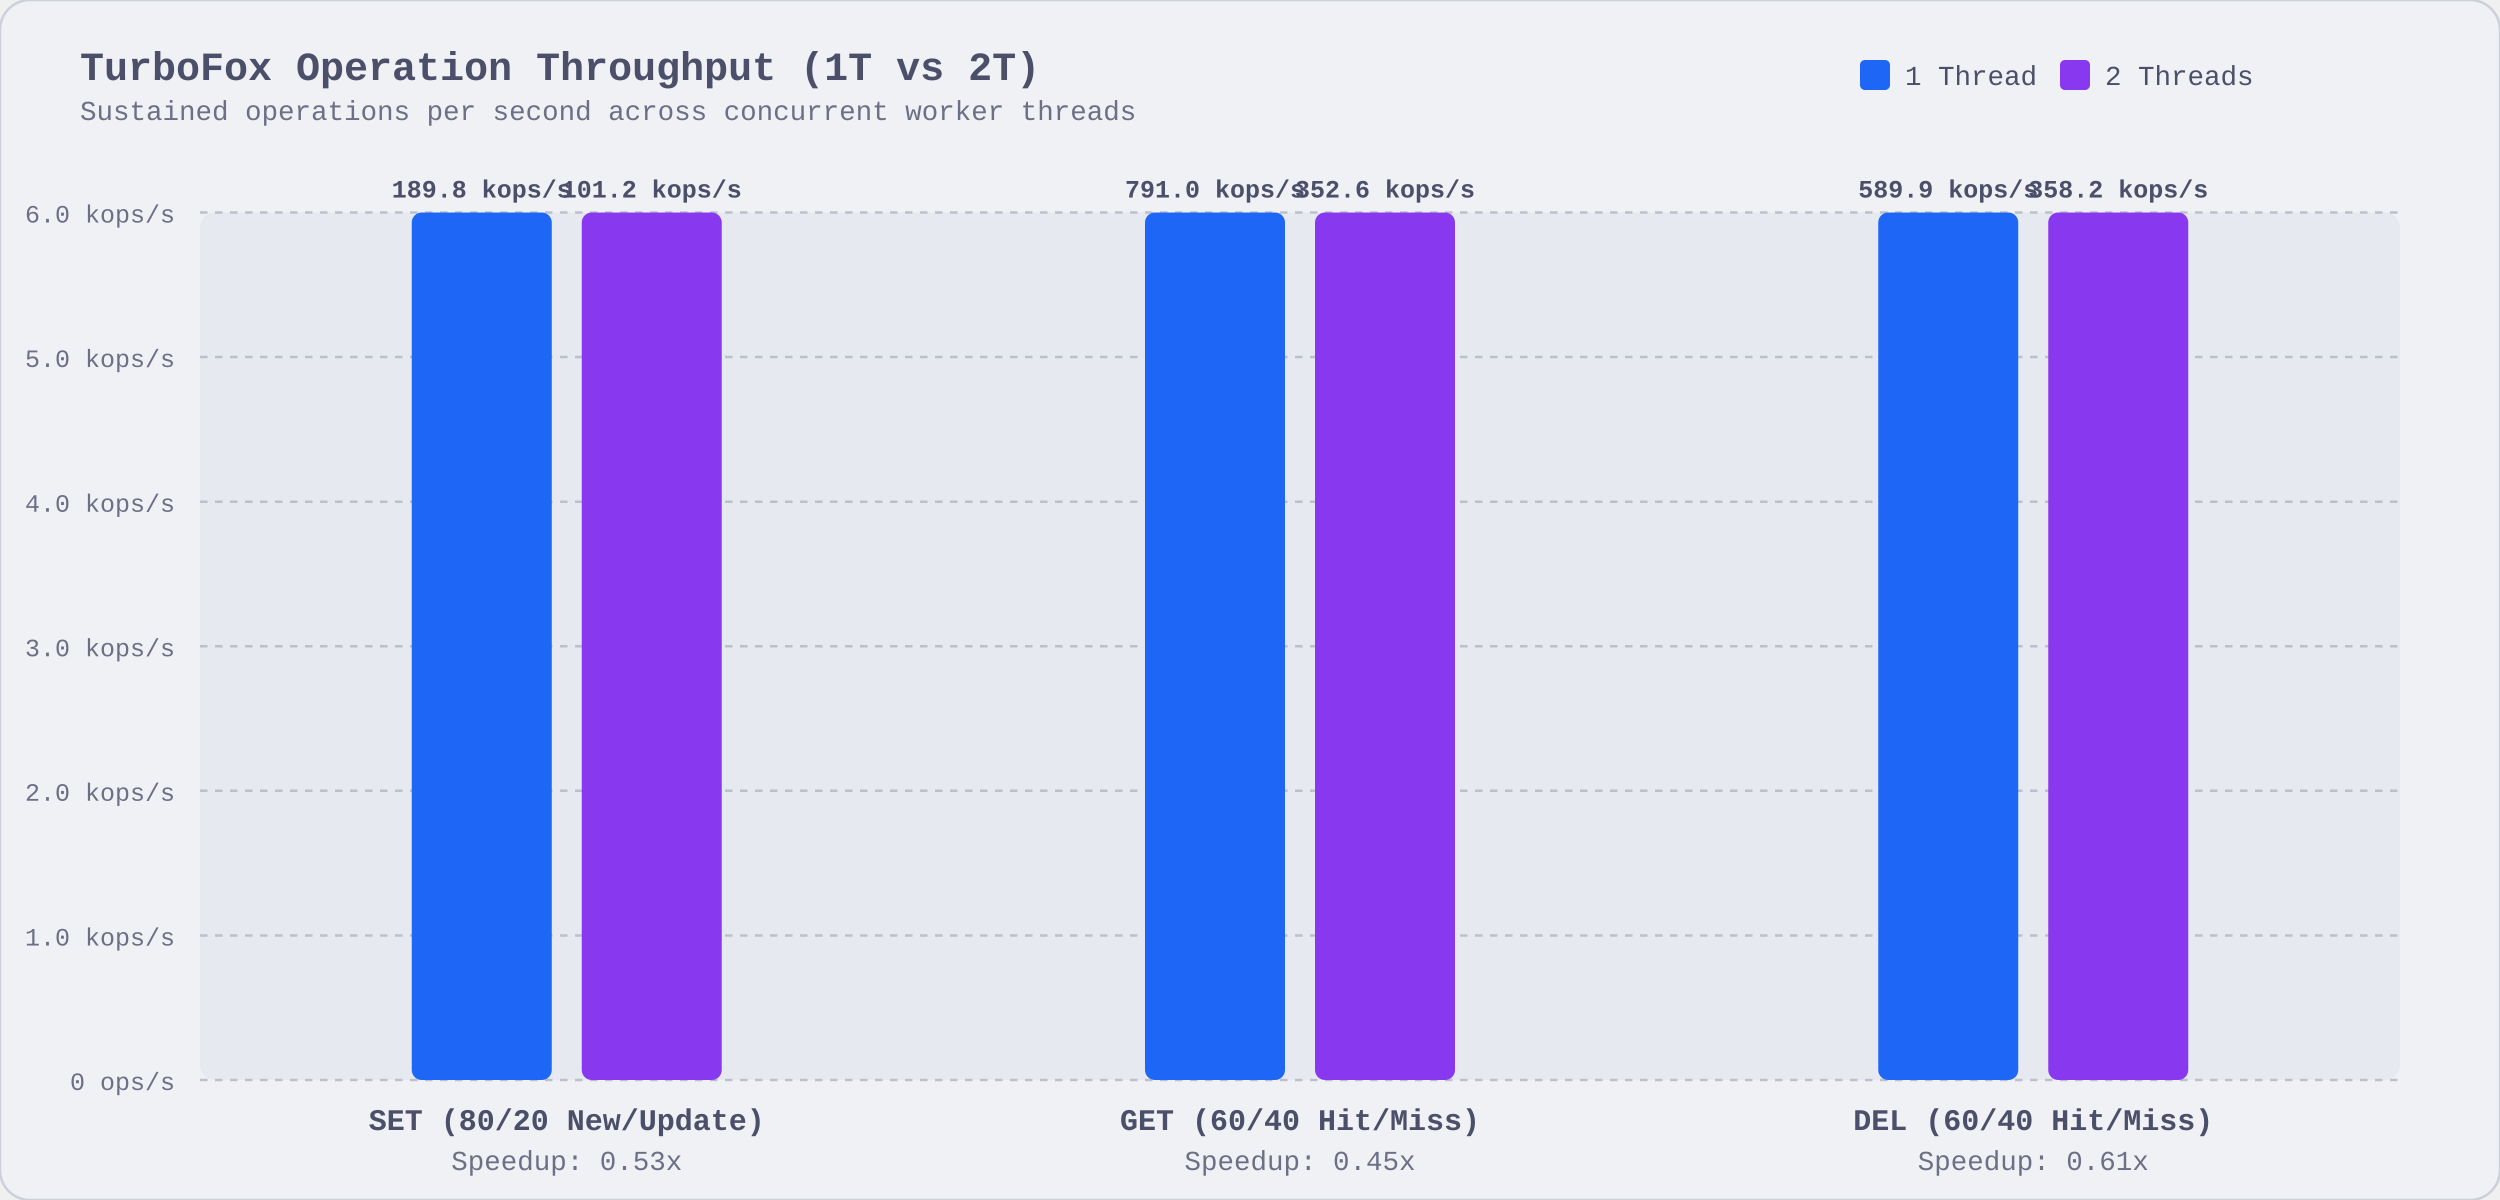
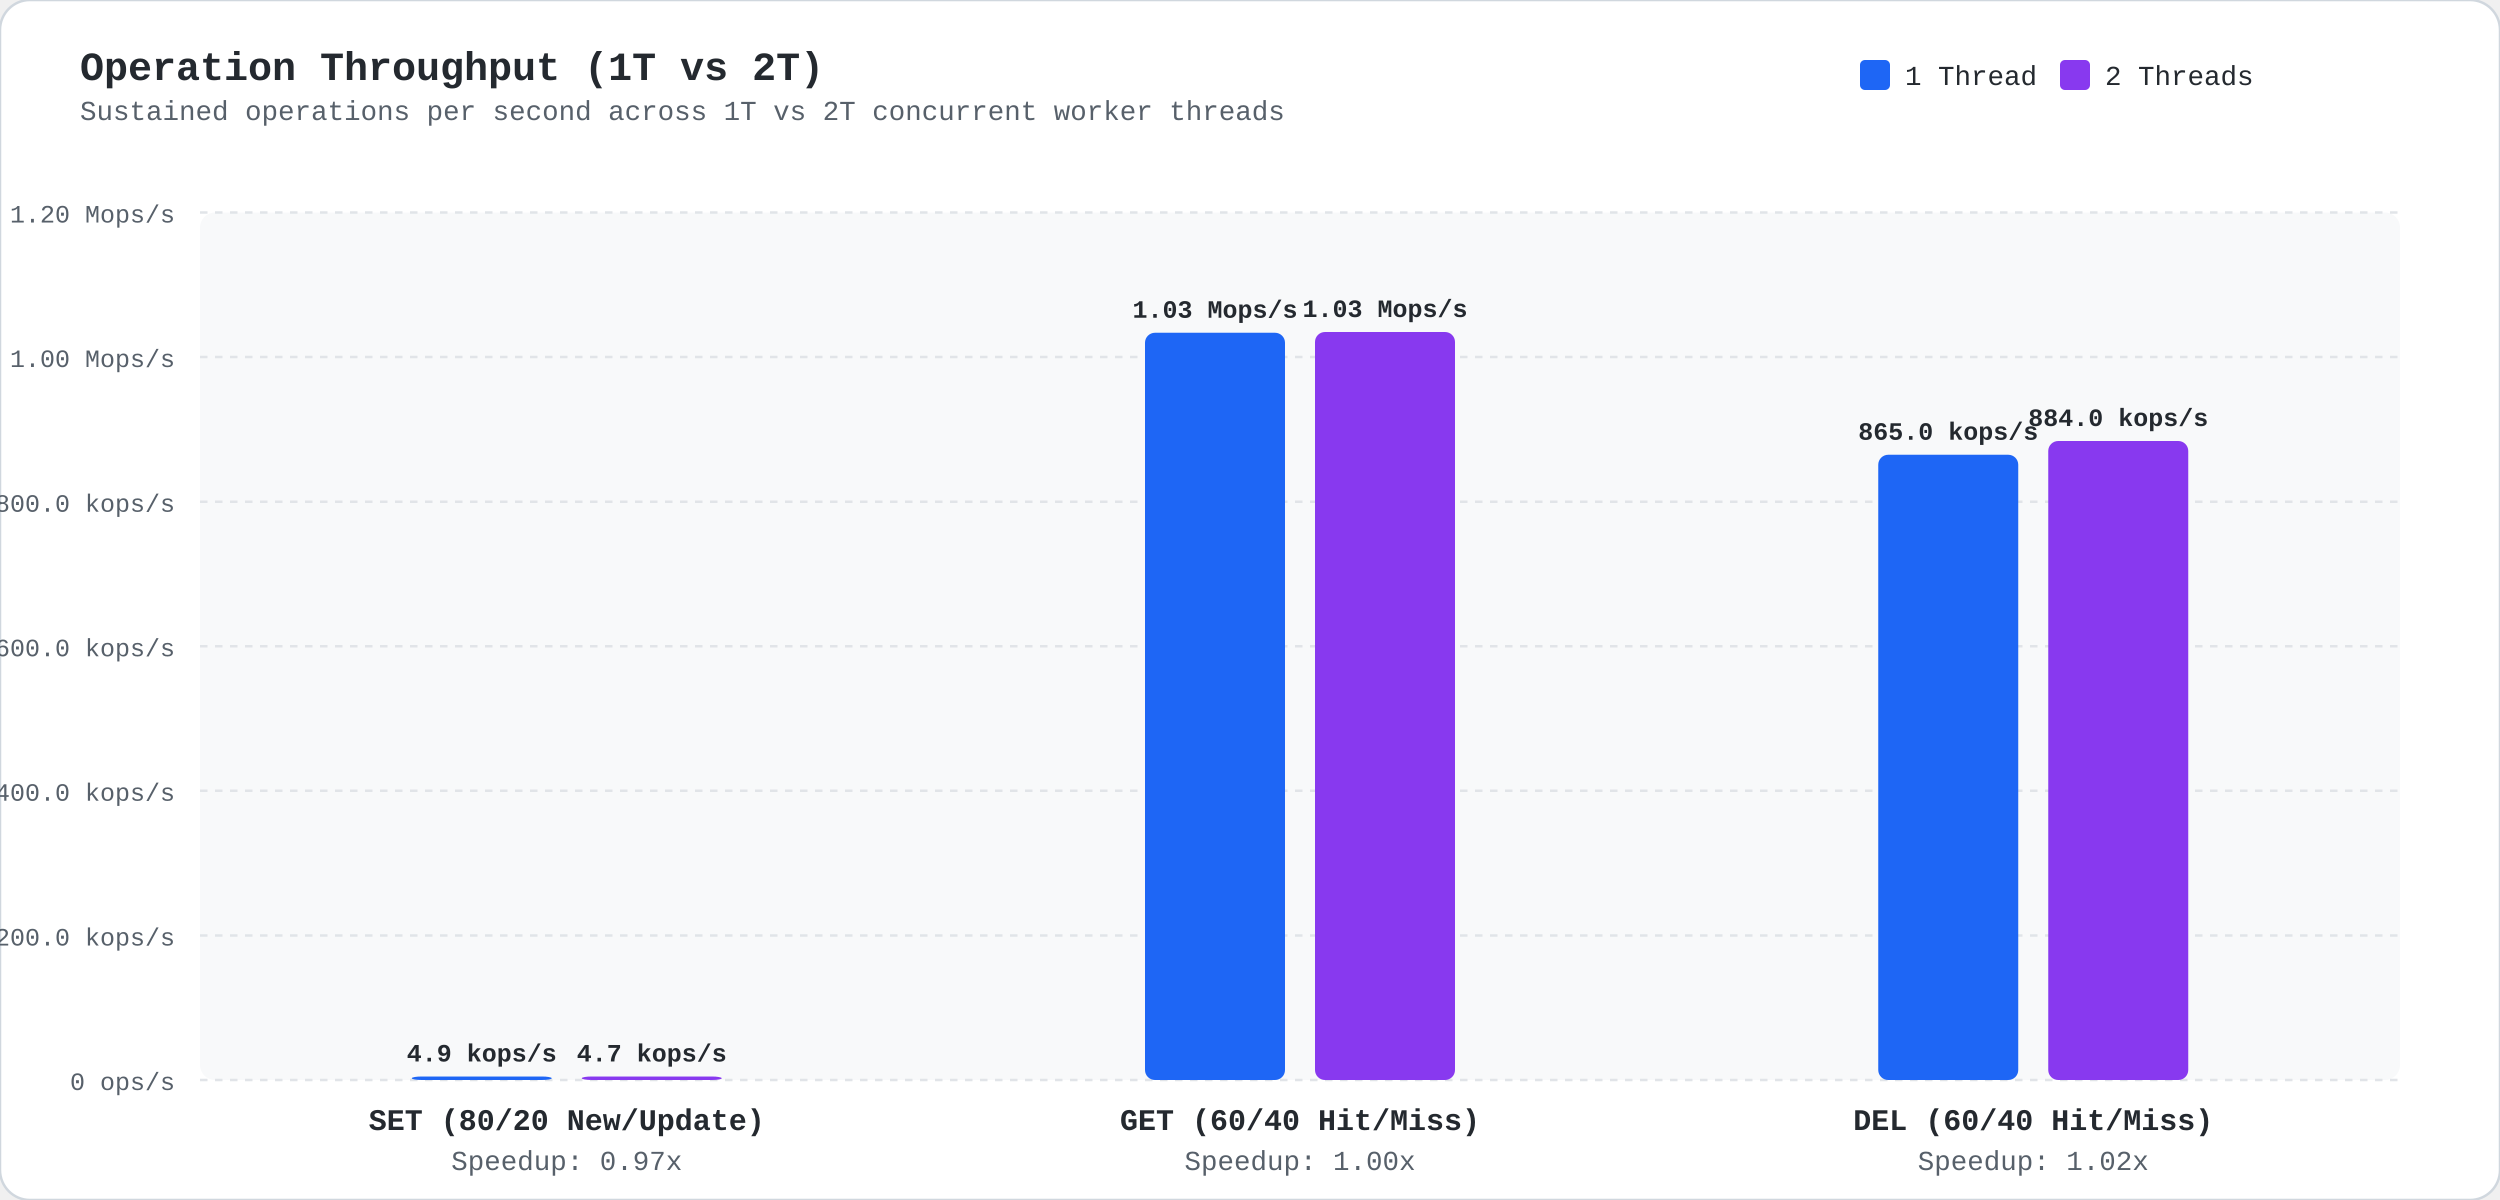
- <svg xmlns="http://www.w3.org/2000/svg" viewBox="0 0 1000 480" width="1000" height="480" style="background:#eff1f5; font-family:ui-monospace,'SF Mono',Menlo,Monaco,Consolas,'Liberation Mono',monospace;">
-   <rect width="1000" height="480" rx="12" fill="#eff1f5" stroke="#ccd0da" stroke-width="1" />
-   <text x="32" y="32" fill="#4c4f69" font-size="16" font-weight="bold">TurboFox Operation Throughput (1T vs 2T)</text>
-   <text x="32" y="48" fill="#6c6f85" font-size="11">Sustained operations per second across concurrent worker threads</text>
+ <svg xmlns="http://www.w3.org/2000/svg" viewBox="0 0 1000 480" width="1000" height="480" style="background:#fff; font-family:ui-monospace,'SF Mono',Menlo,Monaco,Consolas,'Liberation Mono',monospace;">
+   <rect width="1000" height="480" rx="12" fill="#fff" stroke="#d0d7de" stroke-width="1" />
+   <text x="32" y="32" fill="#24292f" font-size="16" font-weight="bold">Operation Throughput (1T vs 2T)</text>
+   <text x="32" y="48" fill="#57606a" font-size="11">Sustained operations per second across 1T vs 2T concurrent worker threads</text>
  <rect x="744" y="24" width="12" height="12" rx="2" fill="#1e66f5" />
-   <text x="762" y="34" fill="#4c4f69" font-size="11">1 Thread</text>
+   <text x="762" y="34" fill="#24292f" font-size="11">1 Thread</text>
  <rect x="824" y="24" width="12" height="12" rx="2" fill="#8839ef" />
-   <text x="842" y="34" fill="#4c4f69" font-size="11">2 Threads</text>
-   <rect x="80" y="85" width="880" height="347" fill="#e6e9ef" rx="6" />
-   <line x1="80" y1="432.0" x2="960" y2="432.0" stroke="#bcc0cc" stroke-dasharray="3,3" stroke-width="1" />
-   <text x="70" y="436.0" fill="#6c6f85" font-size="10" text-anchor="end">0 ops/s</text>
-   <line x1="80" y1="374.2" x2="960" y2="374.2" stroke="#bcc0cc" stroke-dasharray="3,3" stroke-width="1" />
-   <text x="70" y="378.2" fill="#6c6f85" font-size="10" text-anchor="end">1.0 kops/s</text>
-   <line x1="80" y1="316.3" x2="960" y2="316.3" stroke="#bcc0cc" stroke-dasharray="3,3" stroke-width="1" />
-   <text x="70" y="320.3" fill="#6c6f85" font-size="10" text-anchor="end">2.0 kops/s</text>
-   <line x1="80" y1="258.5" x2="960" y2="258.5" stroke="#bcc0cc" stroke-dasharray="3,3" stroke-width="1" />
-   <text x="70" y="262.5" fill="#6c6f85" font-size="10" text-anchor="end">3.0 kops/s</text>
-   <line x1="80" y1="200.7" x2="960" y2="200.7" stroke="#bcc0cc" stroke-dasharray="3,3" stroke-width="1" />
-   <text x="70" y="204.7" fill="#6c6f85" font-size="10" text-anchor="end">4.0 kops/s</text>
-   <line x1="80" y1="142.8" x2="960" y2="142.8" stroke="#bcc0cc" stroke-dasharray="3,3" stroke-width="1" />
-   <text x="70" y="146.8" fill="#6c6f85" font-size="10" text-anchor="end">5.0 kops/s</text>
-   <line x1="80" y1="85.0" x2="960" y2="85.0" stroke="#bcc0cc" stroke-dasharray="3,3" stroke-width="1" />
-   <text x="70" y="89.0" fill="#6c6f85" font-size="10" text-anchor="end">6.0 kops/s</text>
-   <rect x="164.7" y="85.0" width="56" height="347.0" rx="4" fill="#1e66f5" />
-   <text x="192.7" y="79.0" fill="#4c4f69" font-size="10" font-weight="bold" text-anchor="middle">189.8 kops/s</text>
-   <rect x="232.7" y="85.0" width="56" height="347.0" rx="4" fill="#8839ef" />
-   <text x="260.7" y="79.0" fill="#4c4f69" font-size="10" font-weight="bold" text-anchor="middle">101.2 kops/s</text>
-   <text x="226.7" y="452.0" fill="#4c4f69" font-size="12" font-weight="bold" text-anchor="middle">SET (80/20 New/Update)</text>
-   <text x="226.7" y="468.0" fill="#6c6f85" font-size="11" text-anchor="middle">Speedup: 0.53x</text>
-   <rect x="458.0" y="85.0" width="56" height="347.0" rx="4" fill="#1e66f5" />
-   <text x="486.0" y="79.0" fill="#4c4f69" font-size="10" font-weight="bold" text-anchor="middle">791.0 kops/s</text>
-   <rect x="526.0" y="85.0" width="56" height="347.0" rx="4" fill="#8839ef" />
-   <text x="554.0" y="79.0" fill="#4c4f69" font-size="10" font-weight="bold" text-anchor="middle">352.6 kops/s</text>
-   <text x="520.0" y="452.0" fill="#4c4f69" font-size="12" font-weight="bold" text-anchor="middle">GET (60/40 Hit/Miss)</text>
-   <text x="520.0" y="468.0" fill="#6c6f85" font-size="11" text-anchor="middle">Speedup: 0.45x</text>
-   <rect x="751.3" y="85.0" width="56" height="347.0" rx="4" fill="#1e66f5" />
-   <text x="779.3" y="79.0" fill="#4c4f69" font-size="10" font-weight="bold" text-anchor="middle">589.9 kops/s</text>
-   <rect x="819.3" y="85.0" width="56" height="347.0" rx="4" fill="#8839ef" />
-   <text x="847.3" y="79.0" fill="#4c4f69" font-size="10" font-weight="bold" text-anchor="middle">358.2 kops/s</text>
-   <text x="813.3" y="452.0" fill="#4c4f69" font-size="12" font-weight="bold" text-anchor="middle">DEL (60/40 Hit/Miss)</text>
-   <text x="813.3" y="468.0" fill="#6c6f85" font-size="11" text-anchor="middle">Speedup: 0.61x</text>
+   <text x="842" y="34" fill="#24292f" font-size="11">2 Threads</text>
+   <rect x="80" y="85" width="880" height="347" fill="#f8f9fa" rx="6" />
+   <line x1="80" y1="432.0" x2="960" y2="432.0" stroke="#e1e4e8" stroke-dasharray="3,3" stroke-width="1" />
+   <text x="70" y="436.0" fill="#57606a" font-size="10" text-anchor="end">0 ops/s</text>
+   <line x1="80" y1="374.2" x2="960" y2="374.2" stroke="#e1e4e8" stroke-dasharray="3,3" stroke-width="1" />
+   <text x="70" y="378.2" fill="#57606a" font-size="10" text-anchor="end">200.0 kops/s</text>
+   <line x1="80" y1="316.3" x2="960" y2="316.3" stroke="#e1e4e8" stroke-dasharray="3,3" stroke-width="1" />
+   <text x="70" y="320.3" fill="#57606a" font-size="10" text-anchor="end">400.0 kops/s</text>
+   <line x1="80" y1="258.5" x2="960" y2="258.5" stroke="#e1e4e8" stroke-dasharray="3,3" stroke-width="1" />
+   <text x="70" y="262.5" fill="#57606a" font-size="10" text-anchor="end">600.0 kops/s</text>
+   <line x1="80" y1="200.7" x2="960" y2="200.7" stroke="#e1e4e8" stroke-dasharray="3,3" stroke-width="1" />
+   <text x="70" y="204.7" fill="#57606a" font-size="10" text-anchor="end">800.0 kops/s</text>
+   <line x1="80" y1="142.8" x2="960" y2="142.8" stroke="#e1e4e8" stroke-dasharray="3,3" stroke-width="1" />
+   <text x="70" y="146.8" fill="#57606a" font-size="10" text-anchor="end">1.00 Mops/s</text>
+   <line x1="80" y1="85.0" x2="960" y2="85.0" stroke="#e1e4e8" stroke-dasharray="3,3" stroke-width="1" />
+   <text x="70" y="89.0" fill="#57606a" font-size="10" text-anchor="end">1.20 Mops/s</text>
+   <rect x="164.7" y="430.6" width="56" height="1.4" rx="4" fill="#1e66f5" />
+   <text x="192.7" y="424.6" fill="#24292f" font-size="10" font-weight="bold" text-anchor="middle">4.9 kops/s</text>
+   <rect x="232.7" y="430.6" width="56" height="1.4" rx="4" fill="#8839ef" />
+   <text x="260.7" y="424.6" fill="#24292f" font-size="10" font-weight="bold" text-anchor="middle">4.7 kops/s</text>
+   <text x="226.7" y="452.0" fill="#24292f" font-size="12" font-weight="bold" text-anchor="middle">SET (80/20 New/Update)</text>
+   <text x="226.7" y="468.0" fill="#57606a" font-size="11" text-anchor="middle">Speedup: 0.97x</text>
+   <rect x="458.0" y="133.1" width="56" height="298.9" rx="4" fill="#1e66f5" />
+   <text x="486.0" y="127.1" fill="#24292f" font-size="10" font-weight="bold" text-anchor="middle">1.03 Mops/s</text>
+   <rect x="526.0" y="132.8" width="56" height="299.2" rx="4" fill="#8839ef" />
+   <text x="554.0" y="126.8" fill="#24292f" font-size="10" font-weight="bold" text-anchor="middle">1.03 Mops/s</text>
+   <text x="520.0" y="452.0" fill="#24292f" font-size="12" font-weight="bold" text-anchor="middle">GET (60/40 Hit/Miss)</text>
+   <text x="520.0" y="468.0" fill="#57606a" font-size="11" text-anchor="middle">Speedup: 1.00x</text>
+   <rect x="751.3" y="181.9" width="56" height="250.1" rx="4" fill="#1e66f5" />
+   <text x="779.3" y="175.9" fill="#24292f" font-size="10" font-weight="bold" text-anchor="middle">865.0 kops/s</text>
+   <rect x="819.3" y="176.4" width="56" height="255.6" rx="4" fill="#8839ef" />
+   <text x="847.3" y="170.4" fill="#24292f" font-size="10" font-weight="bold" text-anchor="middle">884.0 kops/s</text>
+   <text x="813.3" y="452.0" fill="#24292f" font-size="12" font-weight="bold" text-anchor="middle">DEL (60/40 Hit/Miss)</text>
+   <text x="813.3" y="468.0" fill="#57606a" font-size="11" text-anchor="middle">Speedup: 1.02x</text>
</svg>
